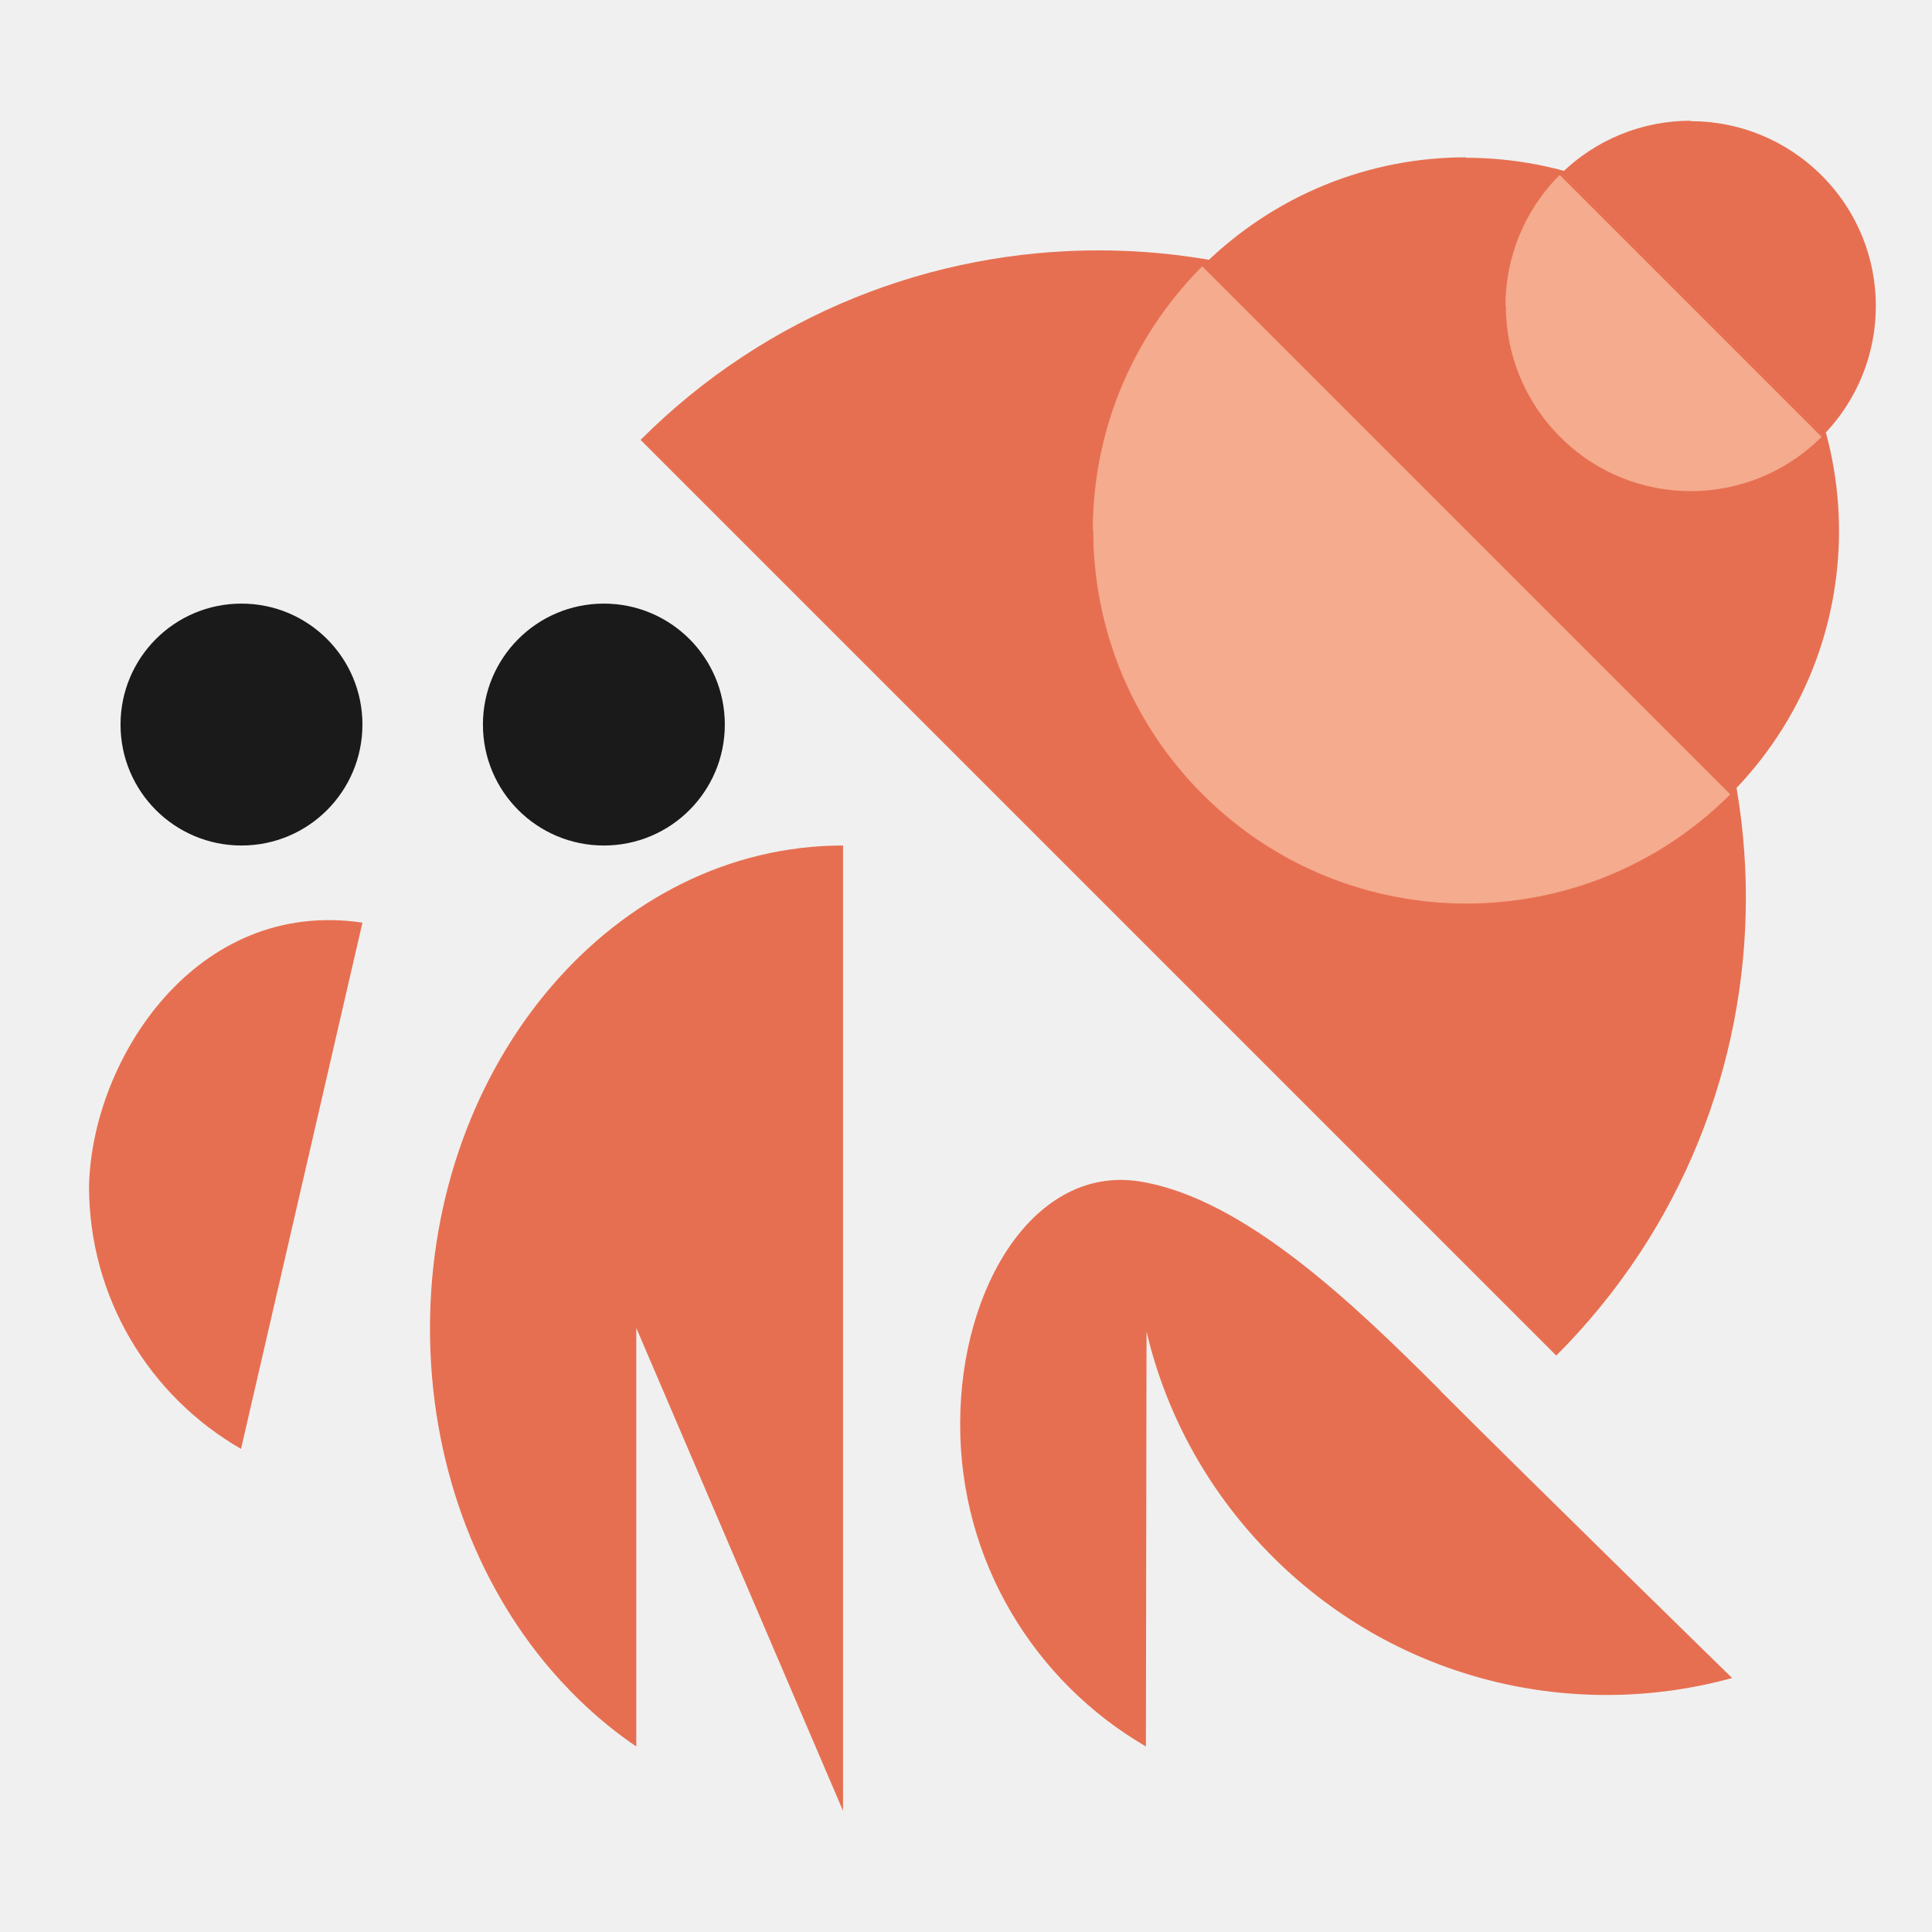
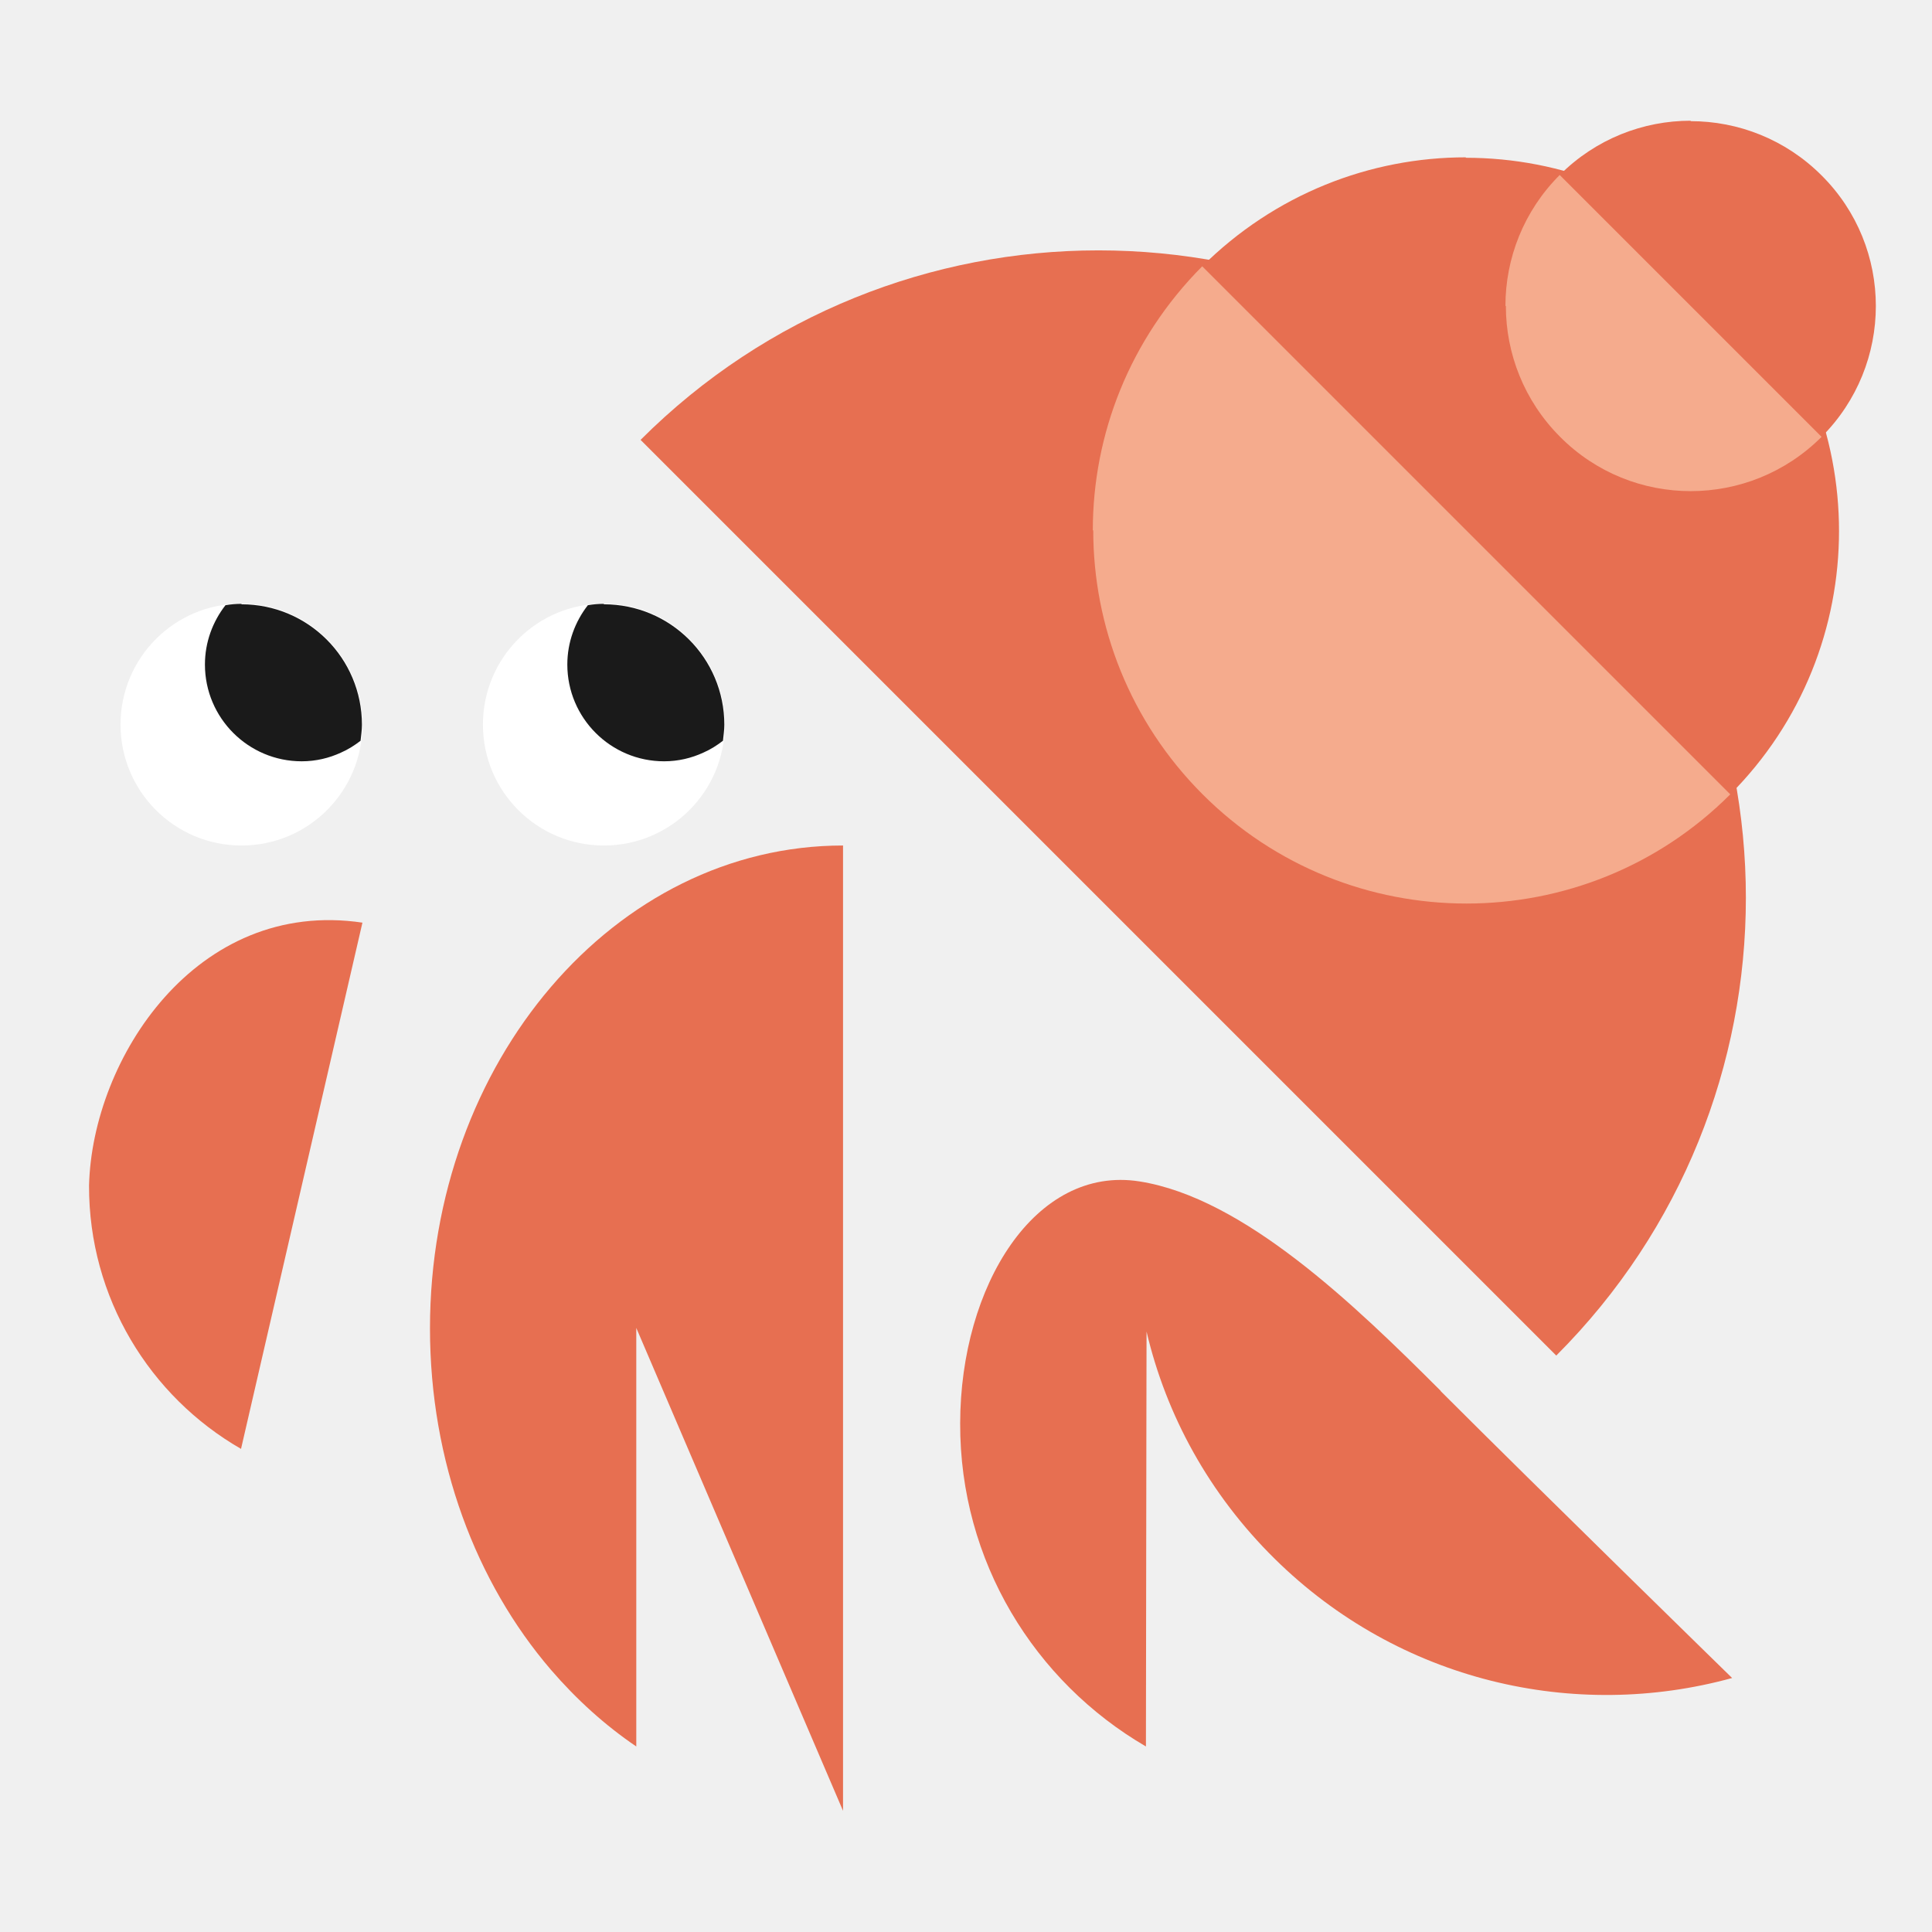
<svg xmlns="http://www.w3.org/2000/svg" width="16" height="16" viewBox="0 0 4.233 4.233" version="1.1" id="svg4648">
  <defs id="defs4642" />
  <g id="layer1" transform="translate(-67.43095,-92.37738)">
    <g id="g1460" transform="translate(18.48303,20.93988)">
      <path id="path3066-9" style="font-family:none;font-variation-settings:normal;mix-blend-mode:normal;vector-effect:none;fill:#e76f51;fill-opacity:1;stroke:none;stroke-width:0.015;stroke-linecap:butt;stroke-linejoin:miter;stroke-miterlimit:4;stroke-dasharray:none;stroke-dashoffset:0;stroke-opacity:1;stop-color:#000000" d="m 49.143,74.035 c -6.02e-4,0.246 0.133,0.462 0.333,0.577 l 0.266,-1.153 c -0.364,-0.054 -0.592,0.298 -0.599,0.576 z" />
-       <path d="m 49.212,73.025 c 0,-0.146 0.118,-0.265 0.265,-0.265 0.146,0 0.265,0.118 0.265,0.265 0,0.146 -0.118,0.265 -0.265,0.265 -0.146,0 -0.265,-0.118 -0.265,-0.265 z" id="path3072-1" fill="#5c8b93" fill-rule="nonzero" stroke-width="0.351" stroke-linecap="butt" stroke-linejoin="miter" stroke-miterlimit="4" style="font-family:none;font-variation-settings:normal;mix-blend-mode:normal;vector-effect:none;fill:#1a1a1a;fill-opacity:1;stroke:none;stroke-width:0.017;stroke-linecap:round;stroke-linejoin:round;stroke-miterlimit:4;stroke-dasharray:none;stroke-dashoffset:0;stroke-opacity:1;stop-color:#000000" />
-       <path d="m 50.006,73.025 c 0,-0.146 0.118,-0.265 0.265,-0.265 0.146,0 0.265,0.118 0.265,0.265 0,0.146 -0.118,0.265 -0.265,0.265 -0.146,0 -0.265,-0.118 -0.265,-0.265 z" id="path3076-4" fill="#5c8b93" fill-rule="nonzero" stroke-width="0.351" stroke-linecap="butt" stroke-linejoin="miter" stroke-miterlimit="4" style="font-family:none;font-variation-settings:normal;mix-blend-mode:normal;vector-effect:none;fill:#1a1a1a;fill-opacity:1;stroke:none;stroke-width:0.017;stroke-linecap:round;stroke-linejoin:round;stroke-miterlimit:4;stroke-dasharray:none;stroke-dashoffset:0;stroke-opacity:1;stop-color:#000000" />
+       <path d="m 49.212,73.025 c 0,-0.146 0.118,-0.265 0.265,-0.265 0.146,0 0.265,0.118 0.265,0.265 0,0.146 -0.118,0.265 -0.265,0.265 -0.146,0 -0.265,-0.118 -0.265,-0.265 z" id="path3072-1" fill="#5c8b93" fill-rule="nonzero" stroke-width="0.351" stroke-linecap="butt" stroke-linejoin="miter" stroke-miterlimit="4" style="font-family:none;font-variation-settings:normal;mix-blend-mode:normal;vector-effect:none;fill:#ffffff;fill-opacity:1;stroke:none;stroke-width:0.017;stroke-linecap:round;stroke-linejoin:round;stroke-miterlimit:4;stroke-dasharray:none;stroke-dashoffset:0;stroke-opacity:1;stop-color:#000000" />
+       <path id="path3072-1-6" style="font-family:none;font-variation-settings:normal;mix-blend-mode:normal;vector-effect:none;fill:#1a1a1a;fill-opacity:1;stroke:none;stroke-width:0.017;stroke-linecap:round;stroke-linejoin:round;stroke-miterlimit:4;stroke-dasharray:none;stroke-dashoffset:0;stroke-opacity:1;stop-color:#000000" d="m 0.529,1.323 c -0.012,0 -0.023,0.001 -0.035,0.003 -0.028,0.036 -0.045,0.081 -0.045,0.13 2e-8,0.117 0.095,0.212 0.212,0.212 0.031,0 0.06,-0.007 0.086,-0.019 0.016,-0.007 0.03,-0.016 0.043,-0.026 0.001,-0.011 0.003,-0.023 0.003,-0.035 0,-0.146 -0.118,-0.264 -0.264,-0.264 z" transform="translate(48.94792,71.4375)" />
+       <path d="m 50.006,73.025 c 0,-0.146 0.118,-0.265 0.265,-0.265 0.146,0 0.265,0.118 0.265,0.265 0,0.146 -0.118,0.265 -0.265,0.265 -0.146,0 -0.265,-0.118 -0.265,-0.265 z" id="path3076-4" fill="#5c8b93" fill-rule="nonzero" stroke-width="0.351" stroke-linecap="butt" stroke-linejoin="miter" stroke-miterlimit="4" style="font-family:none;font-variation-settings:normal;mix-blend-mode:normal;vector-effect:none;fill:#ffffff;fill-opacity:1;stroke:none;stroke-width:0.017;stroke-linecap:round;stroke-linejoin:round;stroke-miterlimit:4;stroke-dasharray:none;stroke-dashoffset:0;stroke-opacity:1;stop-color:#000000" />
+       <path id="path3072-1-6-5" style="font-family:none;font-variation-settings:normal;mix-blend-mode:normal;fill:#1a1a1a;fill-opacity:1;stroke:none;stroke-width:0.017;stroke-linecap:round;stroke-linejoin:round;stroke-miterlimit:4;stroke-dasharray:none;stroke-dashoffset:0;stroke-opacity:1;stop-color:#000000" d="m 1.323,1.323 c -0.012,0 -0.023,0.001 -0.035,0.003 -0.028,0.036 -0.045,0.081 -0.045,0.13 1e-7,0.117 0.095,0.212 0.212,0.212 0.031,0 0.06,-0.007 0.086,-0.019 0.016,-0.007 0.03,-0.016 0.043,-0.026 0.001,-0.011 0.003,-0.023 0.003,-0.035 0,-0.146 -0.118,-0.264 -0.264,-0.264 z" transform="translate(48.94792,71.4375)" />
      <path id="path3064-2" style="font-family:none;mix-blend-mode:normal;fill:#e76f51;fill-opacity:1;stroke:none;stroke-width:0.011;stroke-dasharray:none;stroke-dashoffset:0" d="m 50.795,73.29 c -0.5,-2e-6 -0.905,0.474 -0.905,1.058 2e-6,0.292 0.101,0.557 0.265,0.748 0.056,0.065 0.119,0.122 0.187,0.168 v -0.917 l 0.453,1.058 v -1.058 z" />
      <path id="path3068-3" style="font-family:none;font-variation-settings:normal;mix-blend-mode:normal;vector-effect:none;fill:#e76f51;fill-opacity:1;stroke:none;stroke-width:0.015;stroke-linecap:butt;stroke-linejoin:miter;stroke-miterlimit:4;stroke-dasharray:none;stroke-dashoffset:0;stroke-opacity:1;stop-color:#000000" d="m 52.104,74.485 c 0.217,0.217 0.639,0.629 0.639,0.629 -0.345,0.095 -0.729,0.008 -1.002,-0.261 -0.144,-0.142 -0.238,-0.315 -0.281,-0.498 l -3.61e-4,0.201 -0.001,0.708 c -0.244,-0.142 -0.408,-0.406 -0.407,-0.708 4.44e-4,-0.302 0.165,-0.566 0.393,-0.53 0.228,0.036 0.47,0.269 0.66,0.459 z" />
      <g id="g1334" transform="matrix(0.943686,0,0,0.943686,2.985907,4.037832)" style="stroke-width:1.06">
        <path id="path3062-1" style="font-family:none;mix-blend-mode:normal;fill:#e76f51;fill-opacity:1;stroke:none;stroke-width:0.016;stroke-dasharray:none;stroke-dashoffset:0" d="m 51.255,72.003 c -0.385,0 -0.77,0.147 -1.063,0.44 l 1.063,1.063 1.063,1.063 c 0.587,-0.587 0.587,-1.539 0,-2.126 -0.294,-0.294 -0.678,-0.44 -1.063,-0.44 z" />
        <path id="path3087-8" style="font-family:none;mix-blend-mode:normal;fill:#e76f51;fill-opacity:1;stroke:none;stroke-width:0.016;stroke-dasharray:none;stroke-dashoffset:0" d="m 52.108,71.787 c -0.222,0 -0.443,0.085 -0.613,0.254 l 0.613,0.613 0.613,0.613 c 0.338,-0.338 0.338,-0.887 0,-1.225 -0.169,-0.169 -0.391,-0.254 -0.613,-0.254 z" />
        <path id="path3089-4" style="font-family:none;mix-blend-mode:normal;fill:#e76f51;fill-opacity:1;stroke:none;stroke-width:0.016;stroke-dasharray:none;stroke-dashoffset:0" d="m 52.63,71.702 c -0.11,0 -0.22,0.042 -0.304,0.126 l 0.304,0.304 0.304,0.304 c 0.168,-0.168 0.168,-0.44 -10e-7,-0.607 -0.084,-0.084 -0.194,-0.126 -0.304,-0.126 z" />
        <path id="path3091-5" style="font-family:none;mix-blend-mode:normal;fill:#f5ab8d;fill-opacity:1;stroke:none;stroke-width:0.016;stroke-dasharray:none;stroke-dashoffset:0" d="m 52.2,72.132 c 0,-0.11 0.042,-0.22 0.126,-0.304 l 0.304,0.304 0.304,0.304 c -0.168,0.168 -0.44,0.168 -0.607,-10e-7 -0.084,-0.084 -0.126,-0.194 -0.126,-0.304 z" />
        <path id="path3093-0" style="font-family:none;mix-blend-mode:normal;fill:#f5ab8d;fill-opacity:1;stroke:none;stroke-width:0.016;stroke-dasharray:none;stroke-dashoffset:0" d="m 51.242,72.653 c 0,-0.222 0.085,-0.443 0.254,-0.613 l 0.613,0.613 0.613,0.613 c -0.338,0.338 -0.887,0.338 -1.225,0 -0.169,-0.169 -0.254,-0.391 -0.254,-0.613 z" />
      </g>
    </g>
  </g>
</svg>
